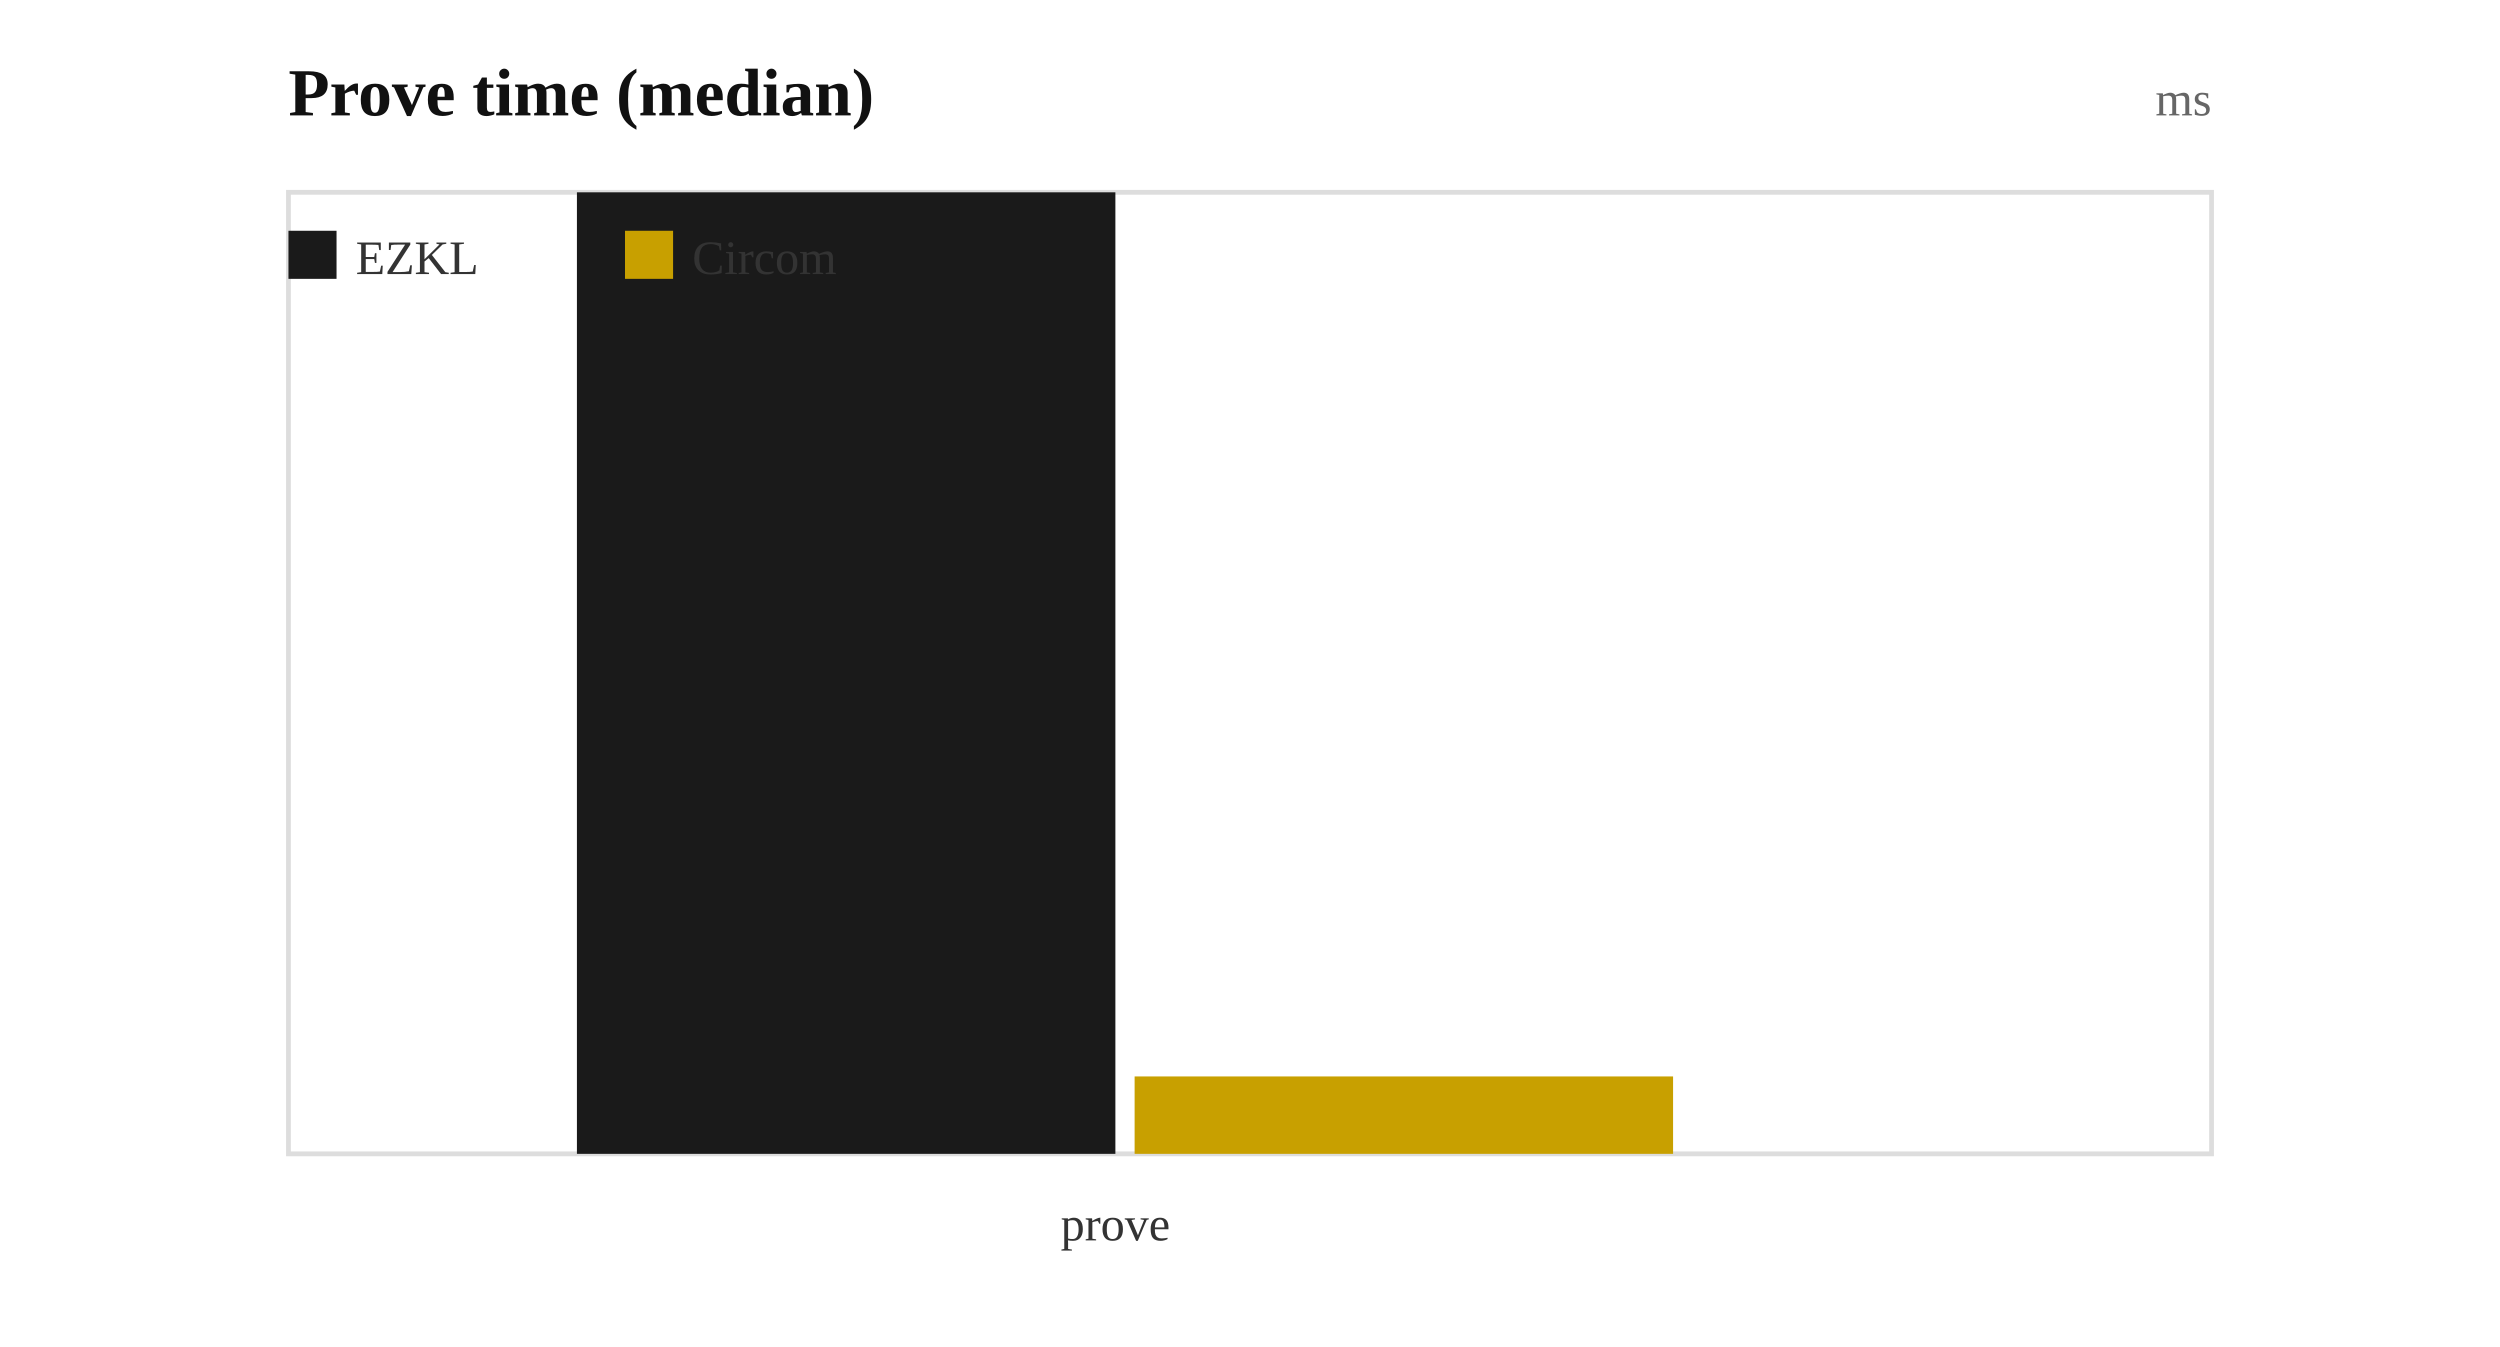
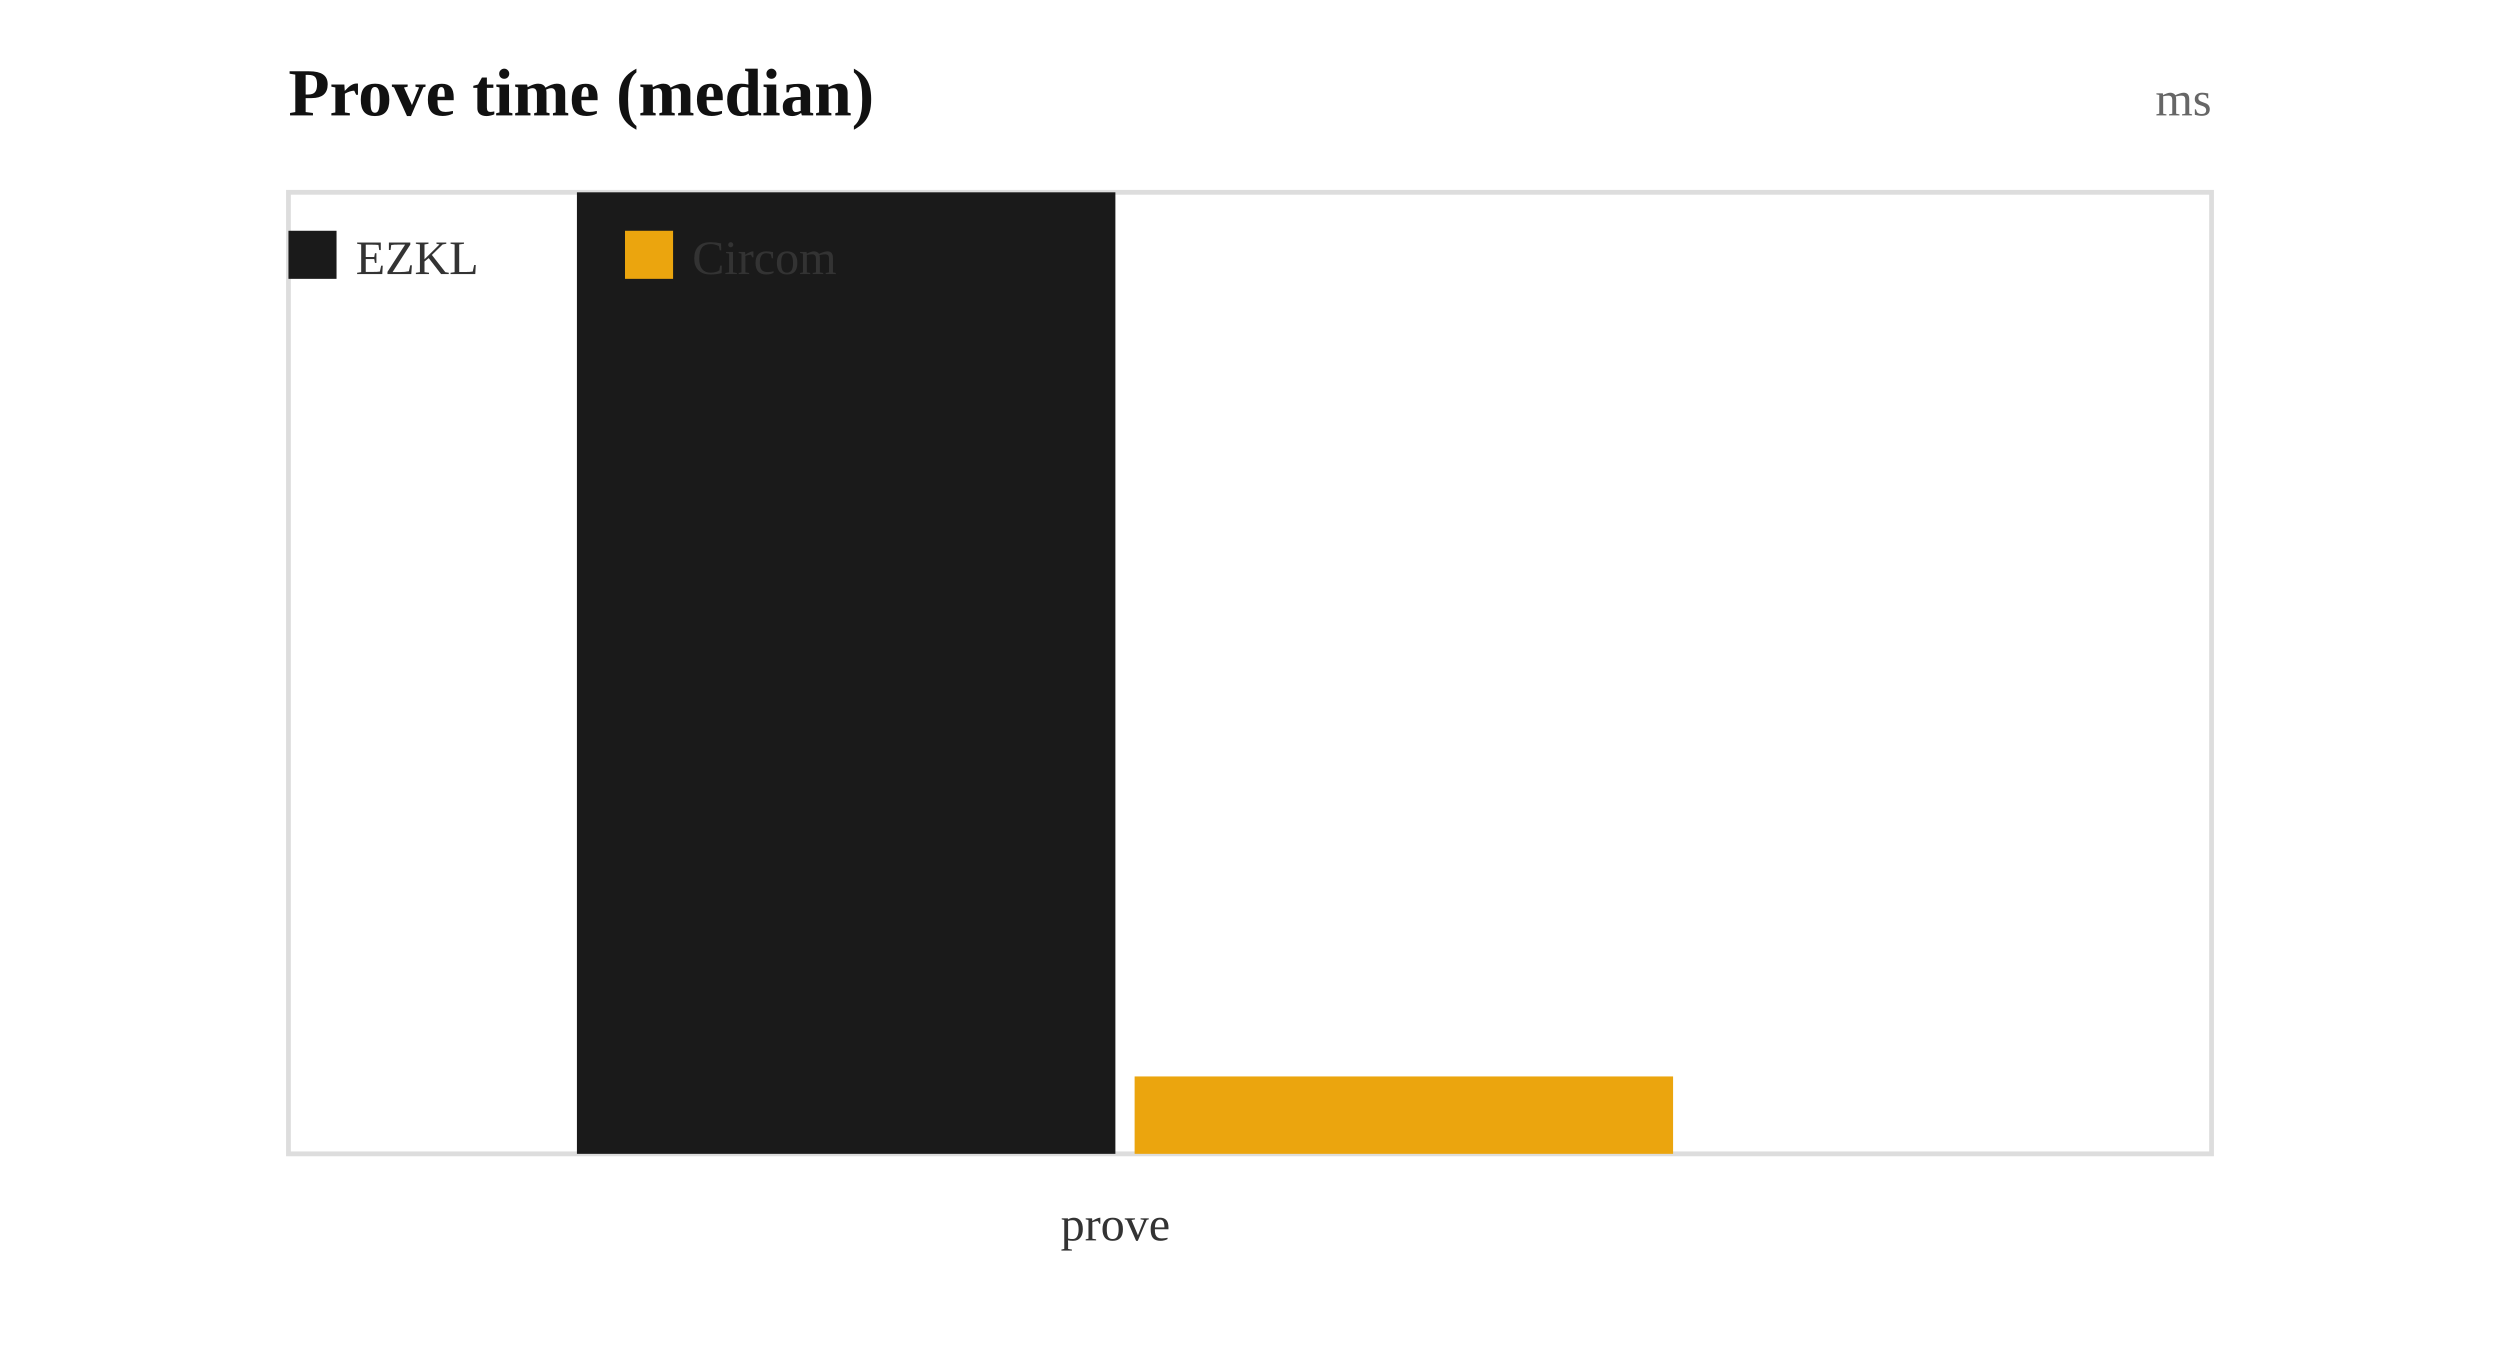
<svg xmlns="http://www.w3.org/2000/svg" width="520" height="280" viewBox="0 0 520 280">
  <text x="60" y="24" font-size="14" font-weight="600" fill="#111">Prove time (median)</text>
  <text x="460" y="24" font-size="10" text-anchor="end" fill="#666">ms</text>
  <rect x="60" y="40" width="400" height="200" fill="none" stroke="#ddd" />
  <rect x="120.0" y="40.0" width="112.0" height="200.0" fill="#1a1a1a" />
-   <rect x="236.0" y="223.9" width="112.0" height="16.1" fill="#c8a000" />
+   <rect x="236.0" y="223.9" width="112.0" height="16.1" fill="#eba50e" />
  <text x="232.0" y="258" font-size="10" text-anchor="middle" fill="#333">prove</text>
  <rect x="60" y="48" width="10" height="10" fill="#1a1a1a" />
  <text x="74" y="57" font-size="10" fill="#333">EZKL</text>
-   <rect x="130" y="48" width="10" height="10" fill="#c8a000" />
+   <rect x="130" y="48" width="10" height="10" fill="#eba50e" />
  <text x="144" y="57" font-size="10" fill="#333">Circom</text>
</svg>
